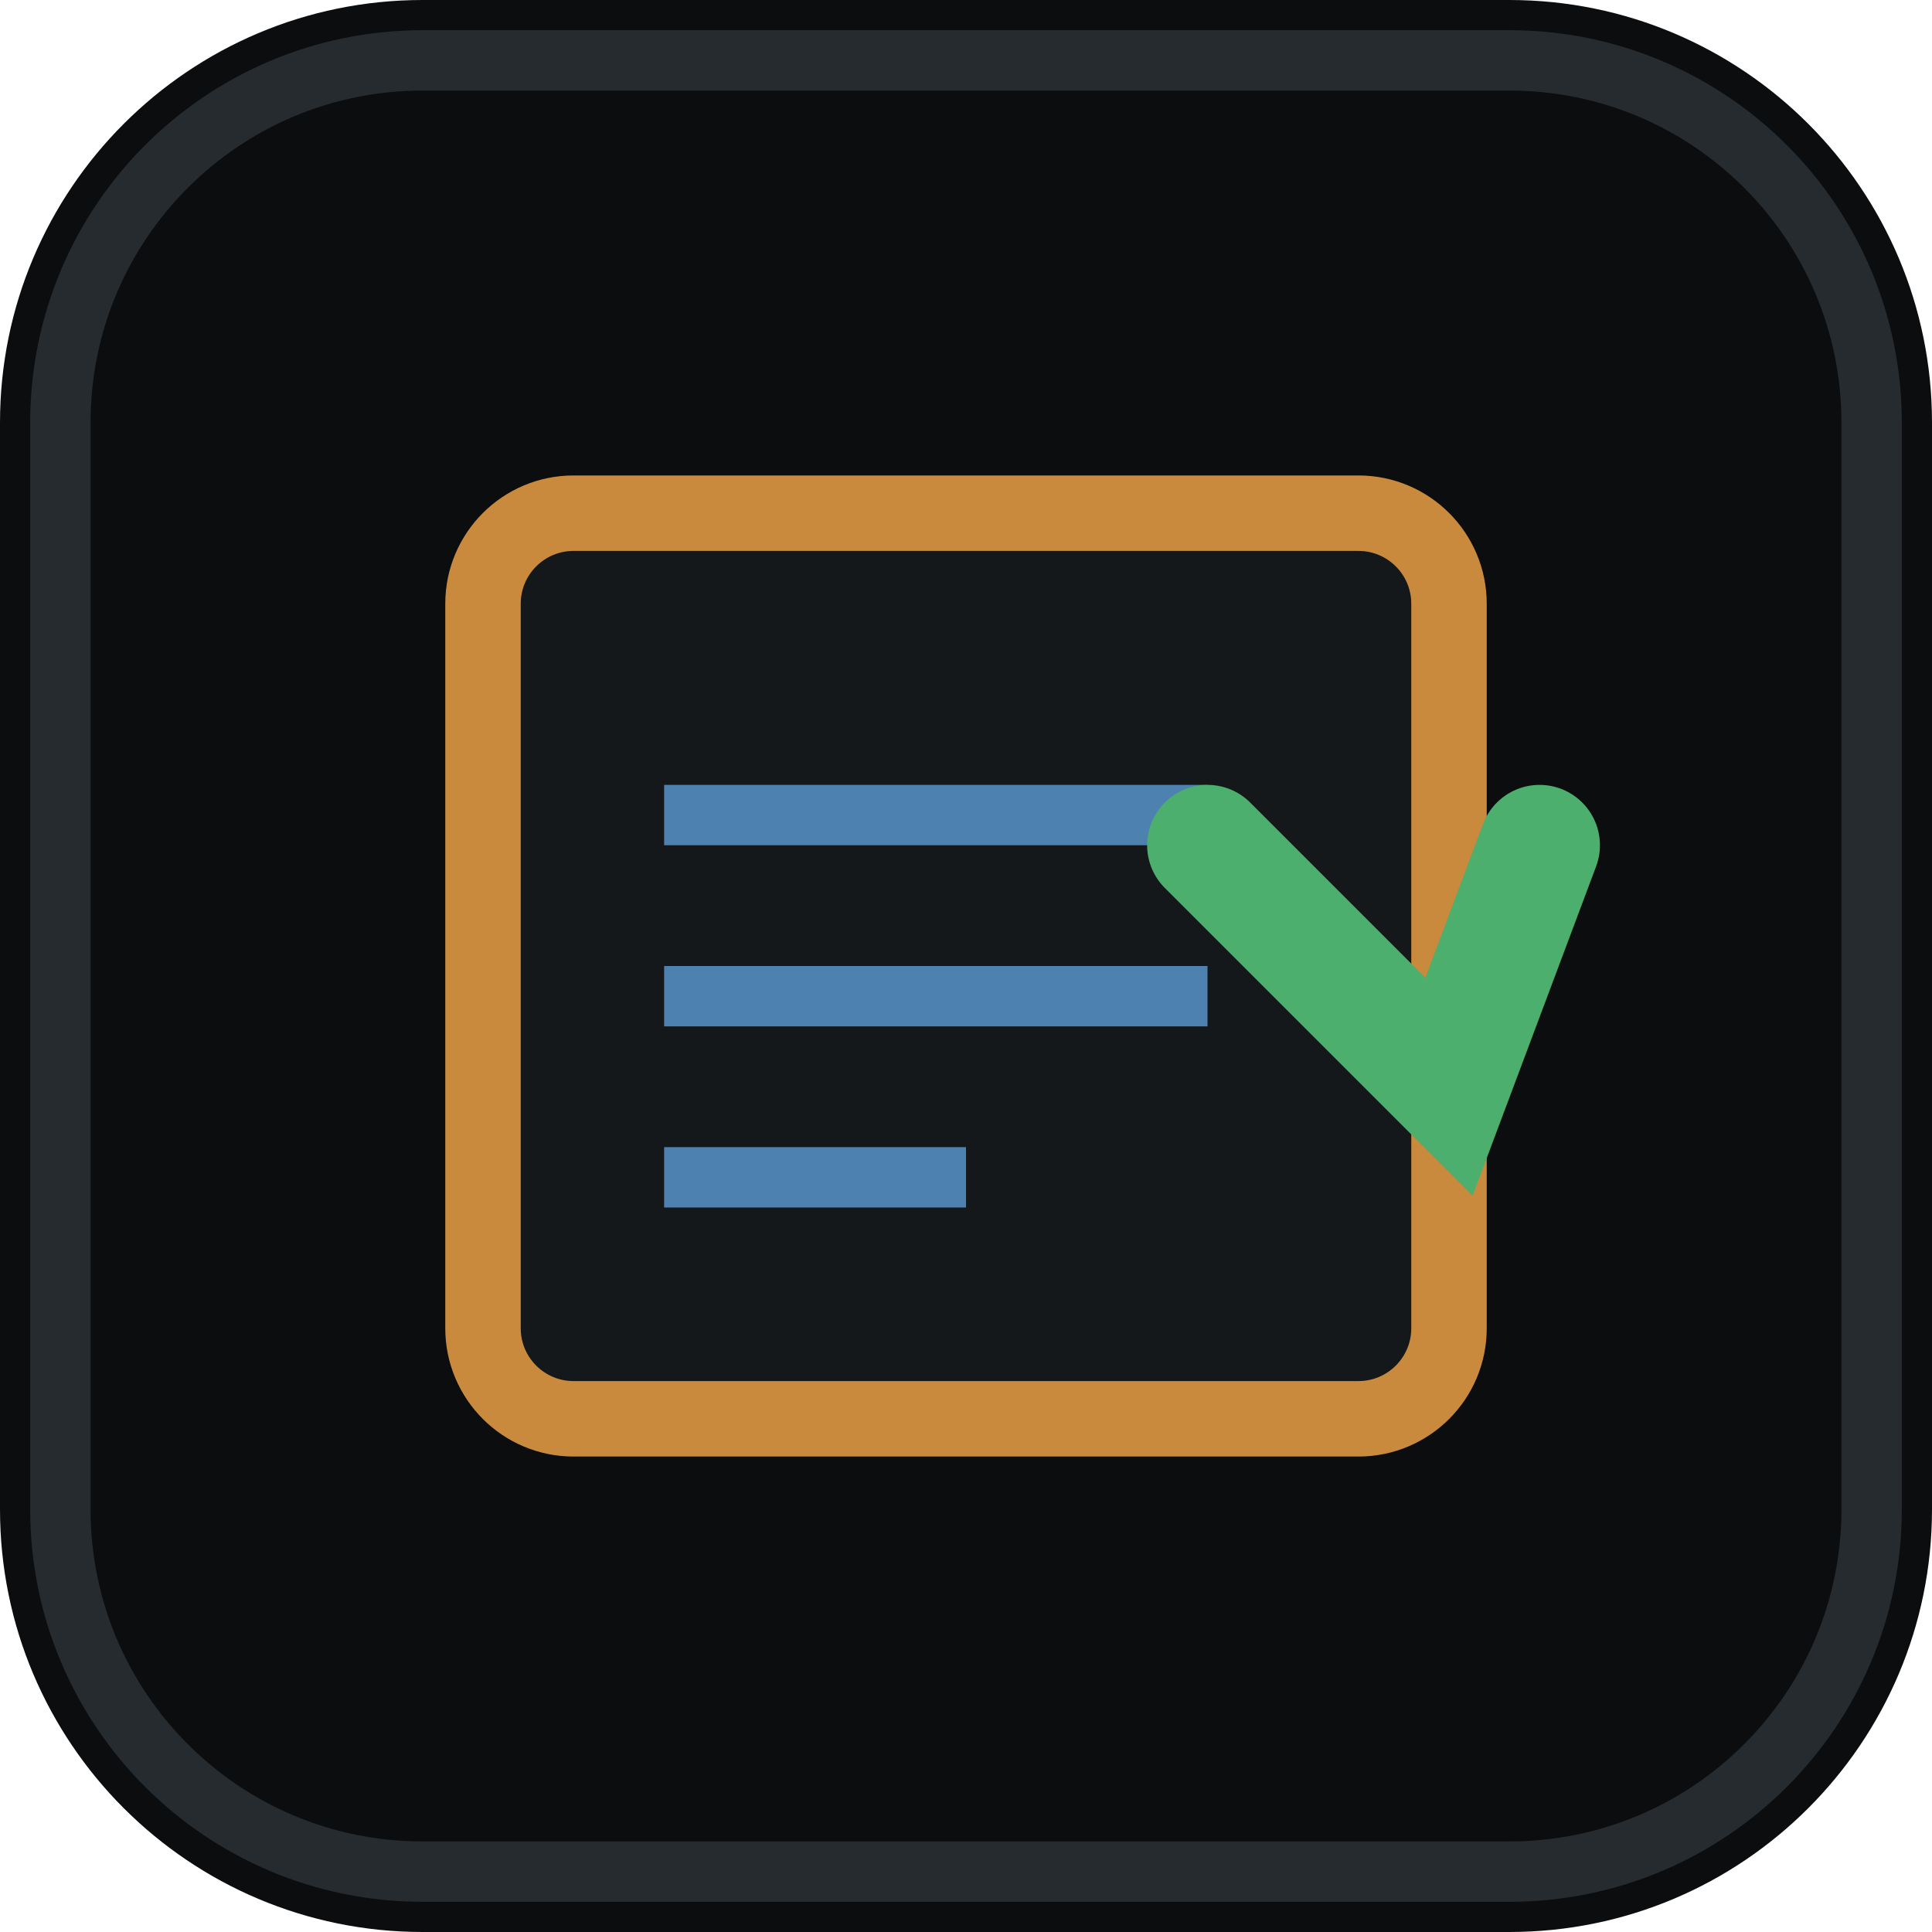
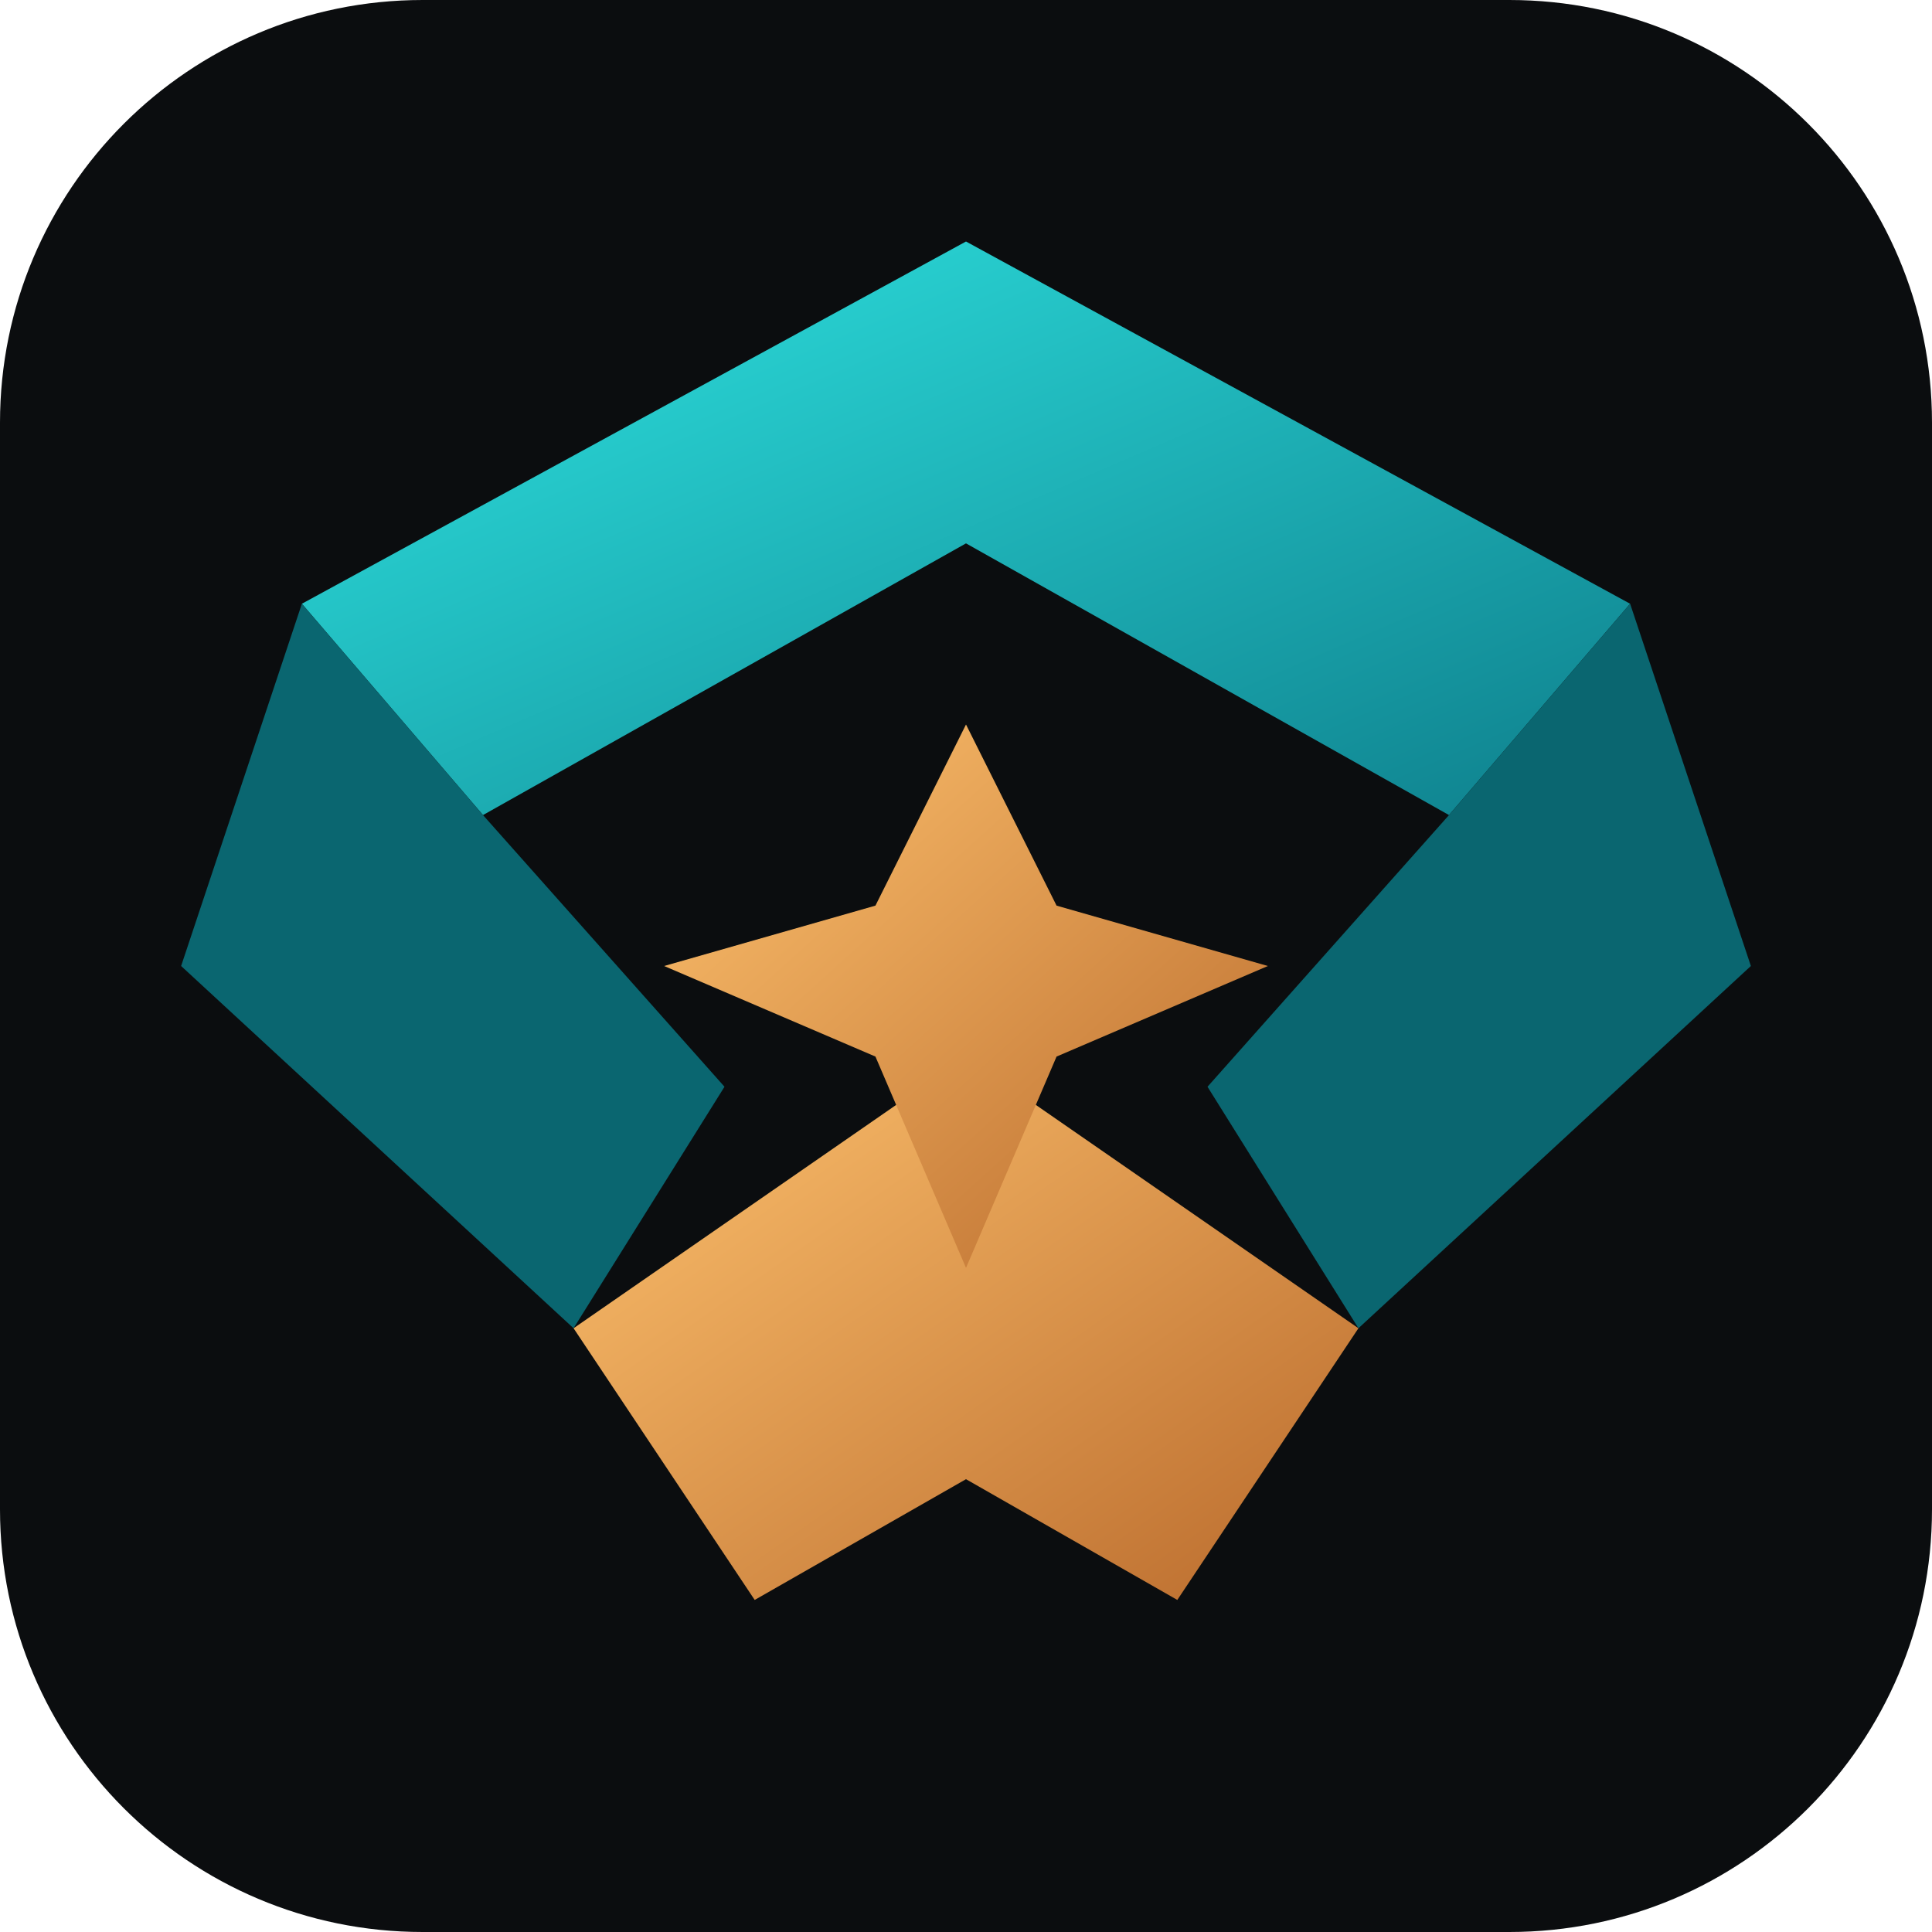
- <svg xmlns="http://www.w3.org/2000/svg" width="64" height="64" viewBox="0 0 64 64" aria-label="Fair Witness">
+ <svg xmlns="http://www.w3.org/2000/svg" viewBox="0 0 64 64" role="img" aria-label="Fair Witness">
+   <defs>
+     <linearGradient id="teal" x1="0" y1="0" x2="1" y2="1">
+       <stop offset="0" stop-color="#2FE6E3" />
+       <stop offset="1" stop-color="#0E7F8C" />
+     </linearGradient>
+     <linearGradient id="copper" x1="0" y1="0" x2="1" y2="1">
+       <stop offset="0" stop-color="#FFC36F" />
+       <stop offset="1" stop-color="#B96A2C" />
+     </linearGradient>
+   </defs>
  <rect width="64" height="64" rx="14" fill="#0B0D0F" />
-   <rect x="2" y="2" width="60" height="60" rx="12" fill="none" stroke="#262B30" stroke-width="2" />
-   <rect x="16" y="17" width="32" height="30" rx="3" fill="#15181B" stroke="#C98A3E" stroke-width="2.5" />
-   <path d="M22 27 h18 M22 33 h18 M22 39 h10" stroke="#5B9BD5" stroke-width="2" fill="none" opacity="0.8" />
-   <path d="M40 28 l8 8 3 -8" stroke="#4CAF6D" stroke-width="4" fill="none" stroke-linecap="round" />
+   <path d="M32 8 54 20 48 27 32 18 16 27 10 20Z" fill="url(#teal)" />
+   <path d="M10 20 16 27 24 36 19 44 6 32Z" fill="#0A6670" />
+   <path d="M54 20 48 27 40 36 45 44 58 32Z" fill="#0A6670" />
+   <path d="M19 44 32 35 45 44 39 53 32 49 25 53Z" fill="url(#copper)" />
+   <path d="M32 24 35 30 42 32 35 35 32 42 29 35 22 32 29 30Z" fill="url(#copper)" />
</svg>
